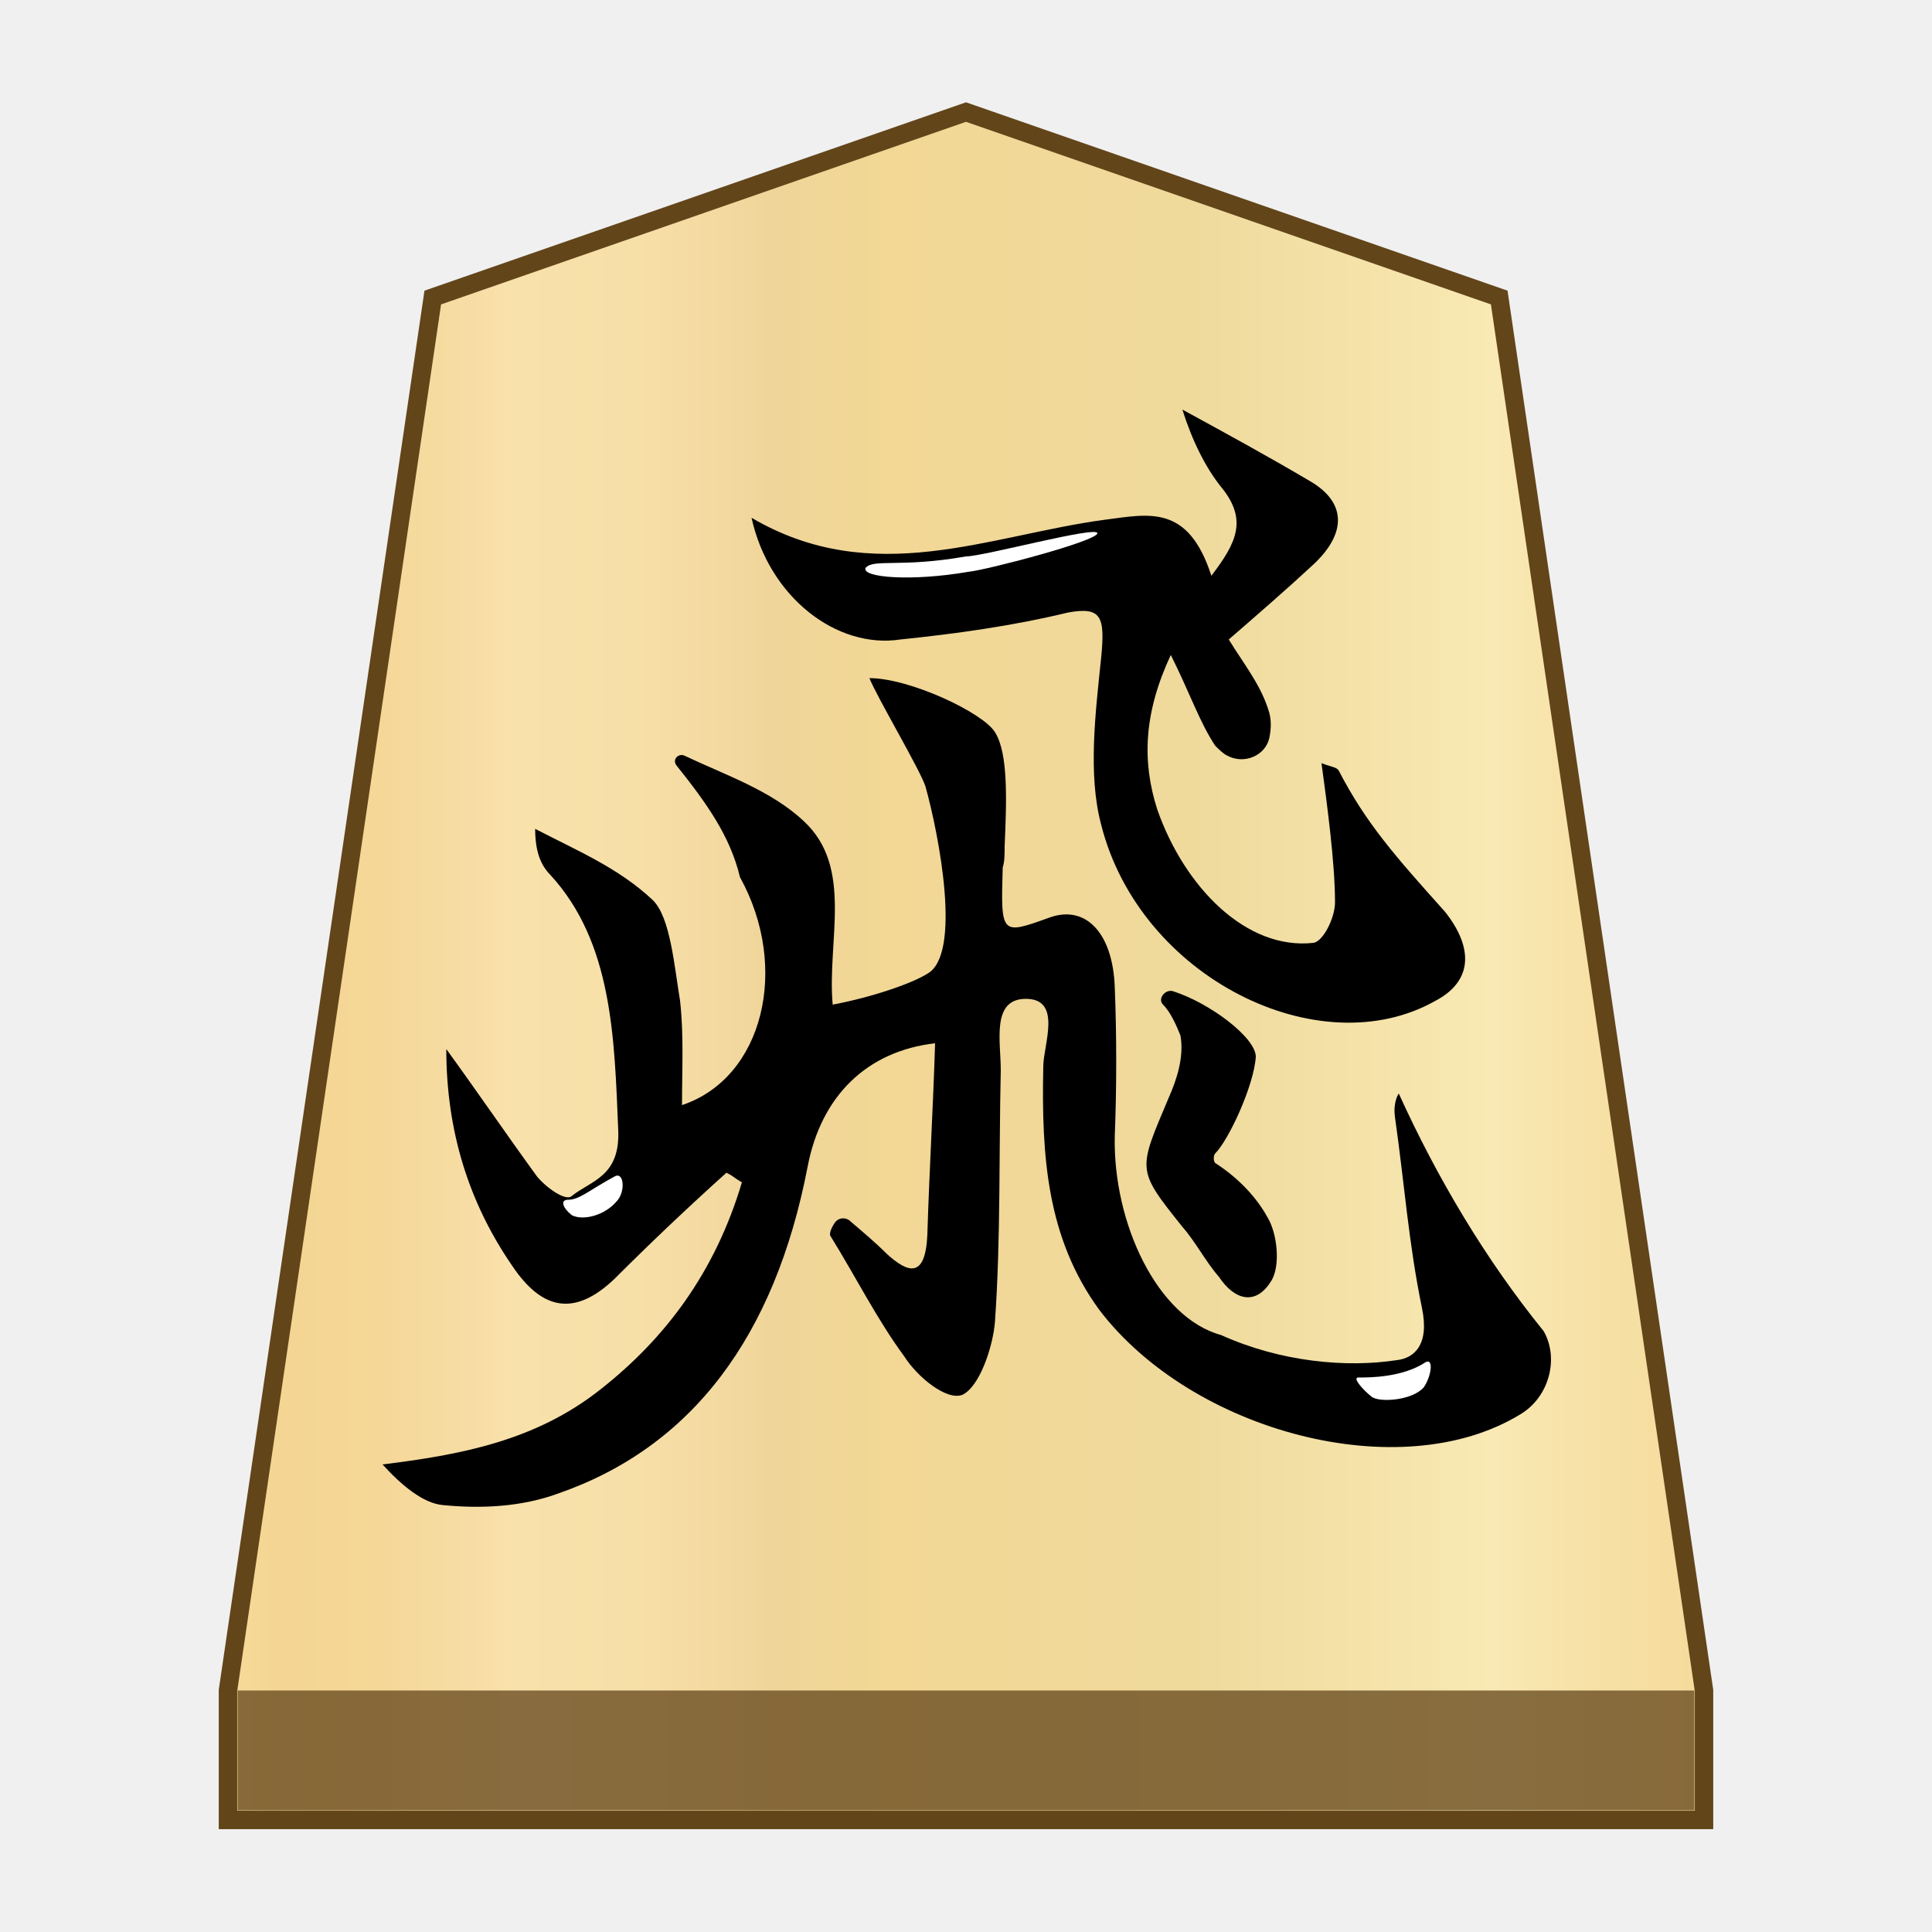
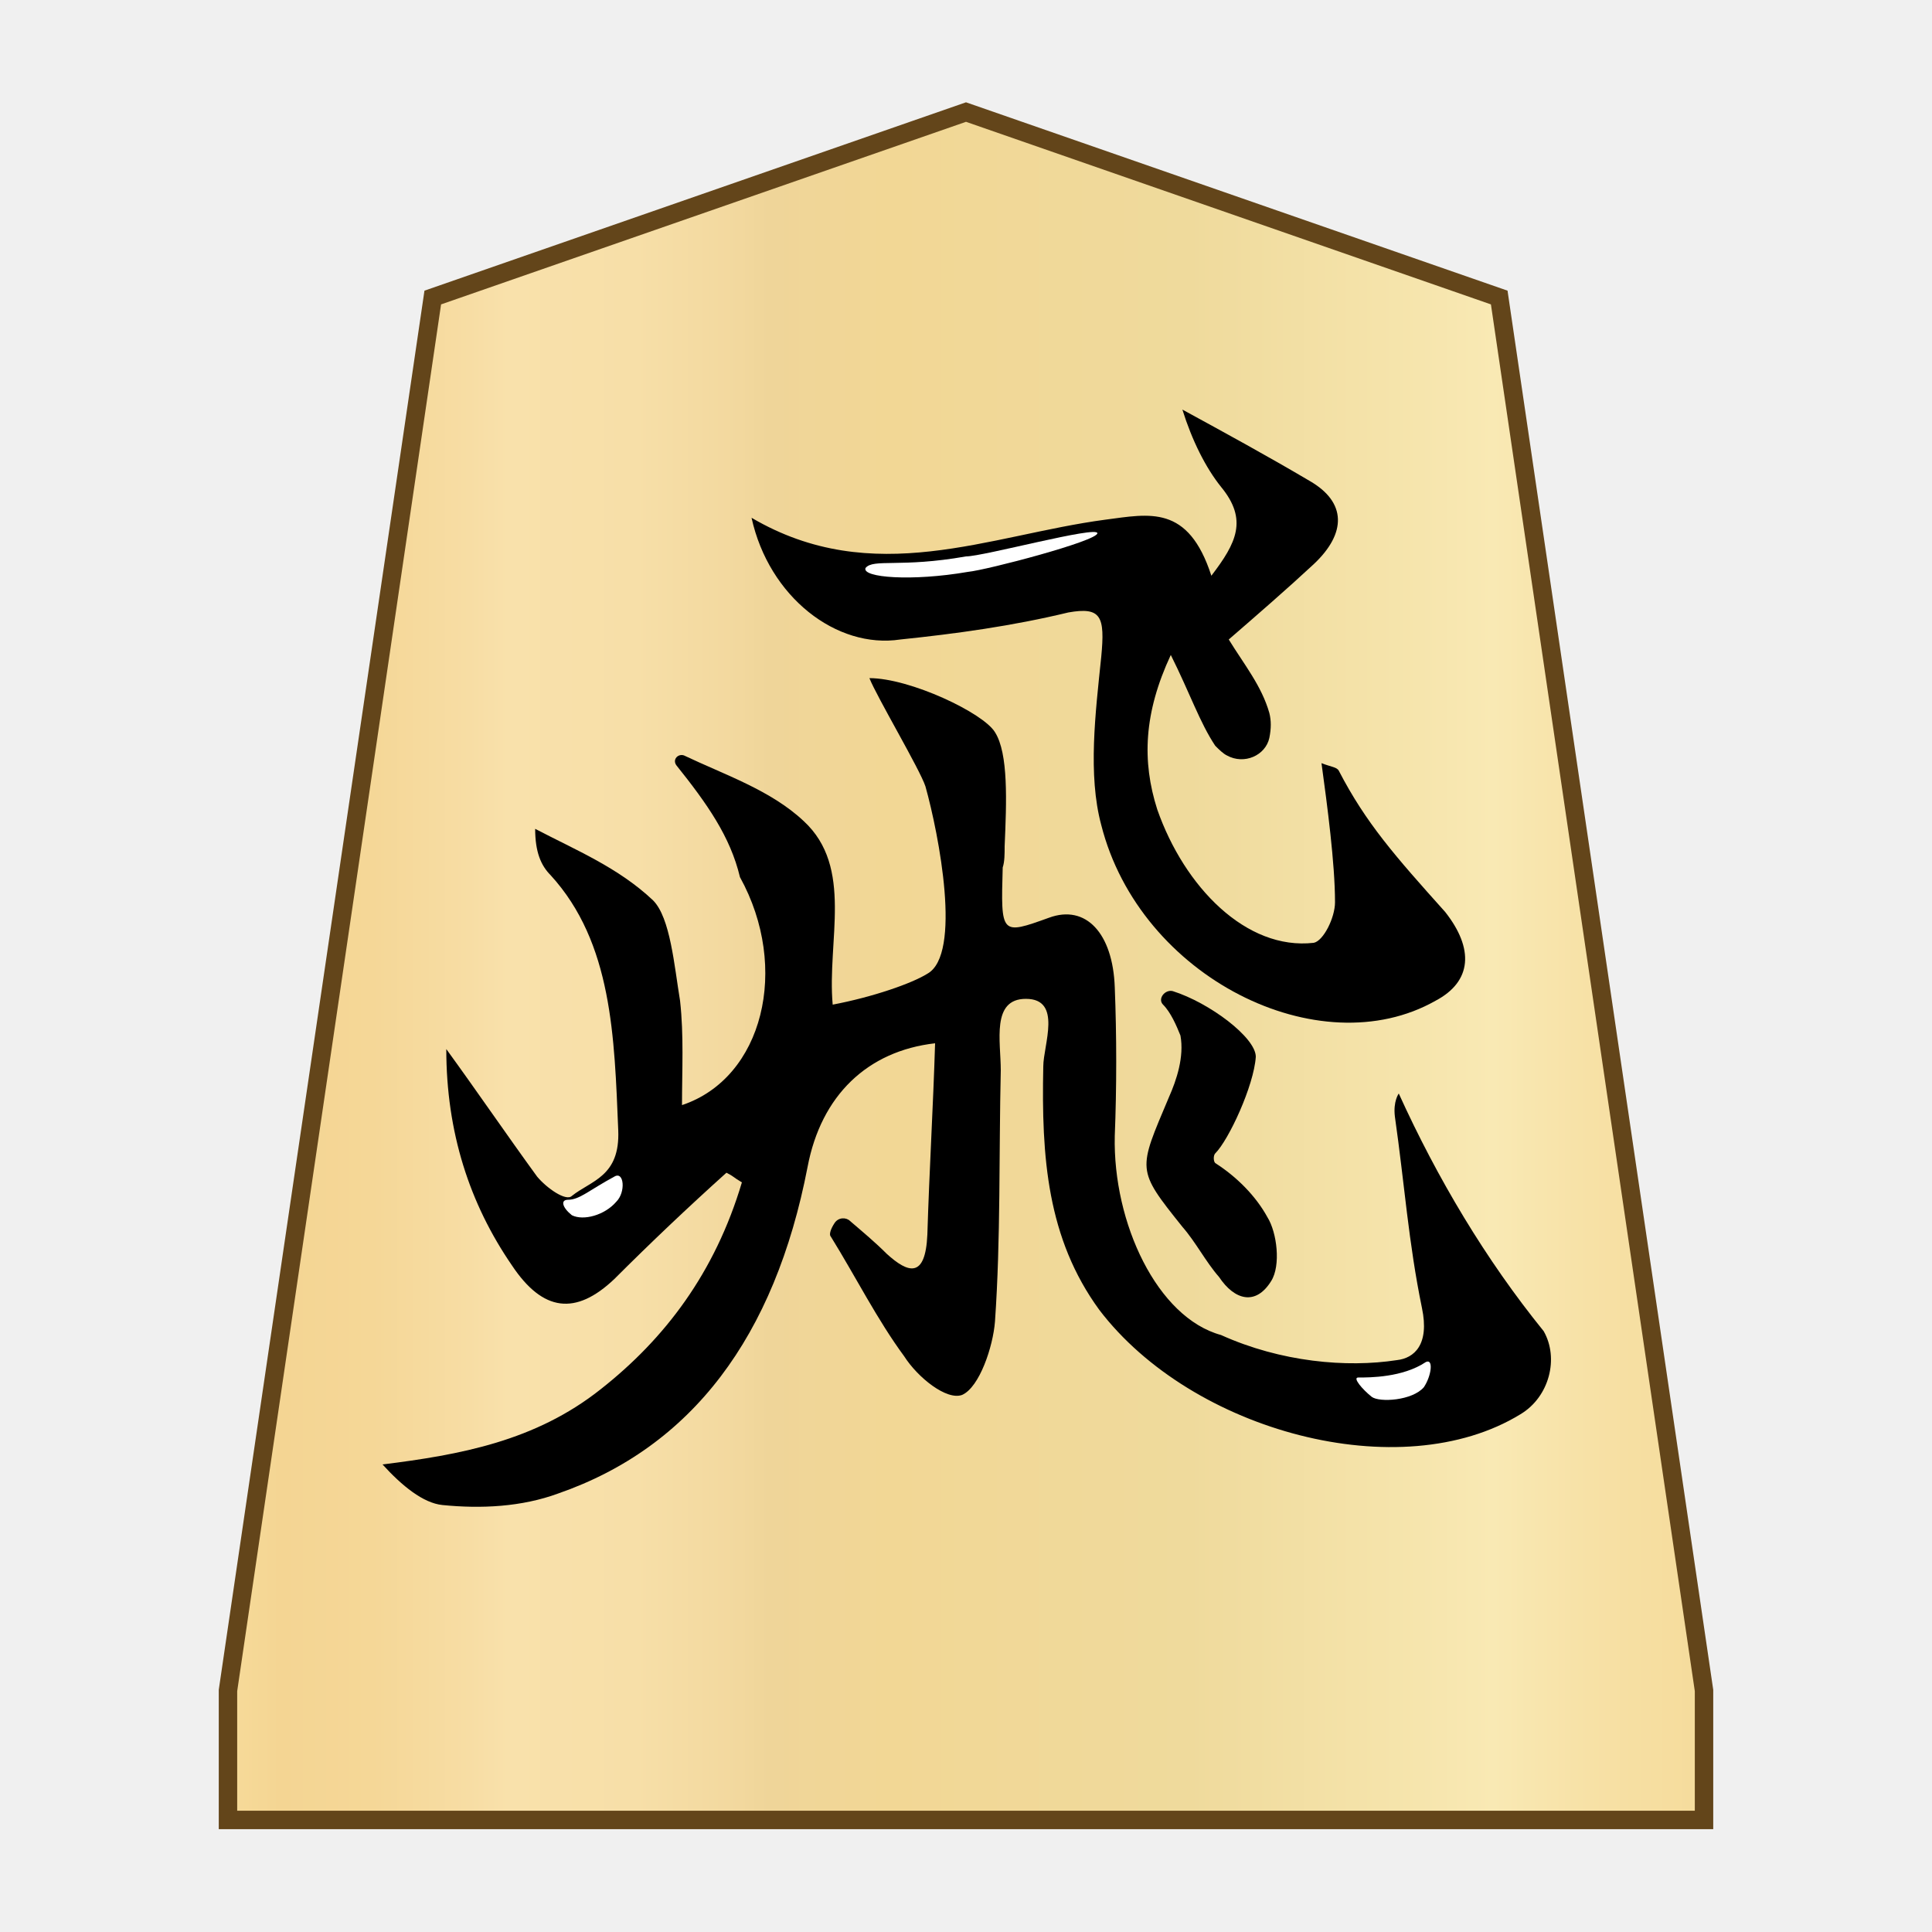
<svg xmlns="http://www.w3.org/2000/svg" viewBox="0 0 100 100">
  <linearGradient id="0HI_svg__a" gradientTransform="matrix(1 0 0 -1 0 102)" gradientUnits="userSpaceOnUse">
    <stop offset="0" stop-color="#f9da9c" />
    <stop offset=".043" stop-color="#fbe0a1" />
    <stop offset=".067" stop-color="#fce6a6" />
    <stop offset=".145" stop-color="#f4d593" />
    <stop offset=".193" stop-color="#f5d797" />
    <stop offset=".243" stop-color="#f7dda4" />
    <stop offset=".263" stop-color="#f9e1ab" />
    <stop offset=".329" stop-color="#f7dfa8" />
    <stop offset=".383" stop-color="#f2d89e" />
    <stop offset=".398" stop-color="#efd599" />
    <stop offset=".461" stop-color="#f2d795" />
    <stop offset=".615" stop-color="#efda9c" />
    <stop offset=".735" stop-color="#f6e5ad" />
    <stop offset=".773" stop-color="#f9e9b4" />
    <stop offset=".822" stop-color="#f7e1a6" />
    <stop offset=".887" stop-color="#f5db9b" />
    <stop offset=".956" stop-color="#f4d997" />
    <stop offset=".967" stop-color="#f4da9c" />
    <stop offset="1" stop-color="#f4db9e" />
  </linearGradient>
  <path fill="url(#0HI_svg__a)" stroke="#63451a" stroke-miterlimit="10" stroke-width=".954" d="M77.6 15.4 50 5.8l-27.6 9.6-10.6 72.1v6.7h76.4v-6.7z" />
-   <path fill="#63451a" fill-opacity=".75" d="M12.3 87.5h75.4v6.2H12.3z" />
  <path d="M43.2 63.3c.2-.3.6-.3.8-.1.7.6 1.3 1.1 1.9 1.7 1.1 1 2 1.3 2.1-1 .1-3.3.3-6.6.4-9.9-3.5.4-5.9 2.7-6.6 6.4-1.7 8.8-6 14.5-12.9 16.9-1.9.7-4 .8-6 .6-1-.1-2.1-1-3.1-2.1 4-.5 7.9-1.2 11.3-3.9 3.3-2.6 5.9-6 7.3-10.7-.5-.3-.4-.3-.8-.5-2 1.8-3.9 3.6-5.8 5.5-2 1.9-3.7 1.7-5.3-.7-2.2-3.2-3.4-6.9-3.4-11.2 1.6 2.2 3.1 4.4 4.7 6.6.5.6 1.5 1.3 1.8 1 1-.8 2.5-1 2.4-3.4-.2-4.8-.3-9.7-3.5-13.2-.5-.5-.8-1.2-.8-2.4 2.1 1.1 4.3 2 6.1 3.7.9.9 1.1 3.4 1.4 5.2.2 1.8.1 3.6.1 5.4 4.2-1.4 5.6-7.1 3-11.8-.5-2.1-1.7-3.8-3.3-5.8-.2-.3.1-.6.4-.5 2.1 1 4.5 1.8 6.2 3.4 2.6 2.4 1.2 6.2 1.5 9.5 2.1-.4 4.1-1.1 4.9-1.6 1.8-1 .6-7.2-.1-9.7-.3-.9-2.5-4.6-2.9-5.6 2.1 0 5.9 1.8 6.5 2.8.7 1.1.6 3.6.5 5.9 0 .4 0 .8-.1 1.1-.1 3.5-.1 3.5 2.4 2.6 1.9-.7 3.3.8 3.4 3.6.1 2.5.1 5.2 0 7.7-.1 4.5 2.2 9.4 5.5 10.3 3.1 1.4 6.5 1.7 9.1 1.3.9-.1 1.7-.8 1.3-2.7-.7-3.4-.9-6.4-1.4-9.9-.1-.8.2-1.2.2-1.2 2 4.4 4.5 8.6 7.5 12.3.8 1.4.3 3.4-1.2 4.3-6.2 3.8-17 .9-21.8-5.4-2.7-3.7-3-7.9-2.9-12.6 0-1.1 1-3.5-.9-3.5-1.8 0-1.3 2.2-1.3 3.7-.1 4.3 0 8.7-.3 13-.1 1.3-.8 3.4-1.7 3.8-.8.3-2.3-.9-3-2-1.4-1.9-2.5-4.1-3.8-6.2-.1-.1 0-.4.2-.7" />
  <path d="M38.9 26.8c6.3 3.7 12.3.9 18.3.1 2.3-.3 4.3-.8 5.5 2.9 1.3-1.7 1.9-2.9.5-4.6-.8-1-1.5-2.4-2-4 2.2 1.2 4.4 2.4 6.6 3.7 1.9 1.1 1.9 2.7.2 4.3-1.4 1.3-2.9 2.6-4.4 3.9.8 1.3 1.7 2.4 2.1 3.8.1.4.1.8 0 1.3-.2.9-1.3 1.4-2.2.9-.2-.1-.4-.3-.6-.5-.8-1.2-1.3-2.7-2.3-4.7-1.4 3-1.5 5.5-.7 8 1.4 4 4.6 7.3 8.1 6.9.5-.1 1.1-1.3 1.1-2.1 0-2-.4-5-.7-7.2.5.2.8.2.9.4 1.4 2.7 2.9 4.4 5.5 7.3 1.5 1.9 1.4 3.6-.5 4.6-6 3.4-15.3-1.2-17.3-9.1-.7-2.6-.3-5.8 0-8.7.2-2.1 0-2.6-1.7-2.3-2.9.7-5.8 1.1-8.7 1.4-3.3.5-6.8-2.2-7.7-6.3" />
  <path d="M60.2 52c-.3-.3.1-.8.5-.7 1.9.6 4.3 2.4 4.3 3.4-.1 1.5-1.4 4.3-2.1 5-.1.1-.1.4 0 .5 1.1.7 2.1 1.7 2.7 2.8.5.8.7 2.5.2 3.3-.8 1.3-1.9 1-2.7-.2-.7-.8-1.2-1.8-1.9-2.6-2.4-3-2.3-2.9-.7-6.7.4-.9.8-2.1.6-3.2-.2-.5-.5-1.2-.9-1.6" />
  <path fill="#fff" d="M56.8 27.6c0 .4-5.7 1.9-6.7 2-2.9.5-5.5.3-5.3-.2.4-.5 1.8 0 5.2-.6.9 0 6.8-1.6 6.8-1.2m16.9 44.2c-.6.7-2.3.8-2.7.5-.5-.4-1-1-.7-1 .6 0 2.3 0 3.5-.8.4-.2.3.7-.1 1.3m-41.8-9.6c-.6.7-1.7 1-2.3.7-.5-.4-.6-.8-.2-.8.6 0 1.1-.5 2.4-1.2.5-.3.6.8.1 1.3" />
</svg>
